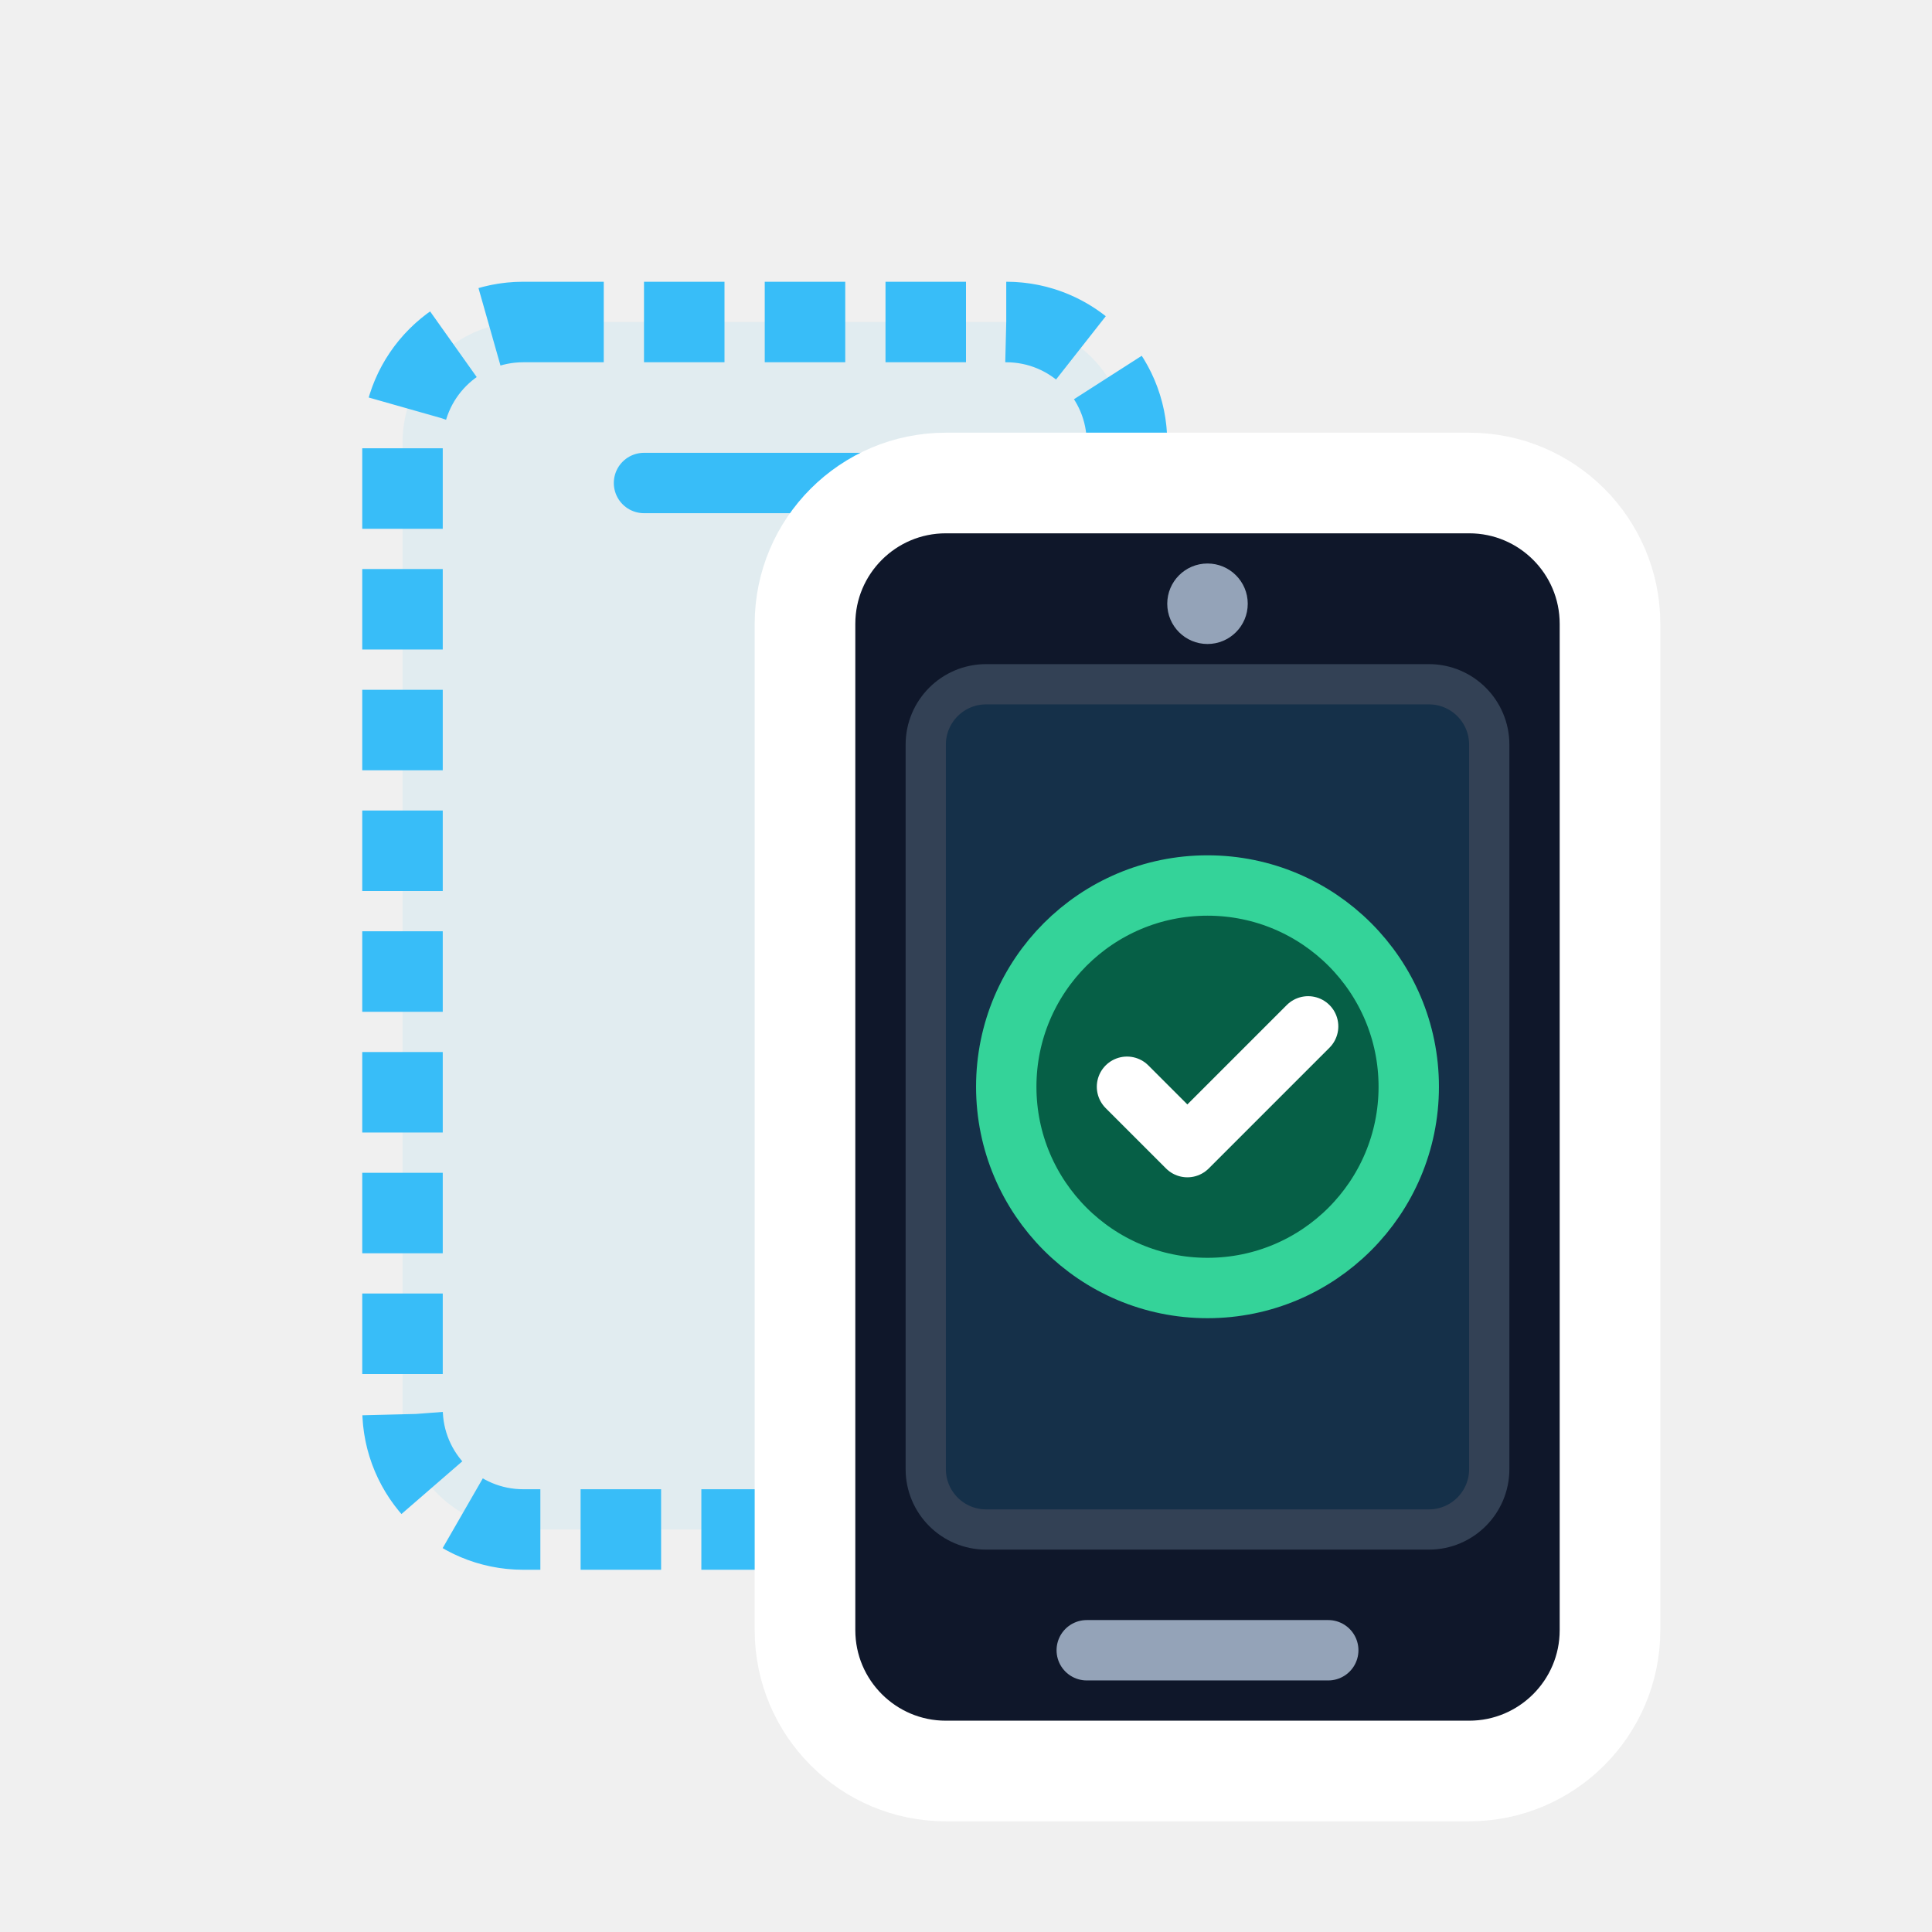
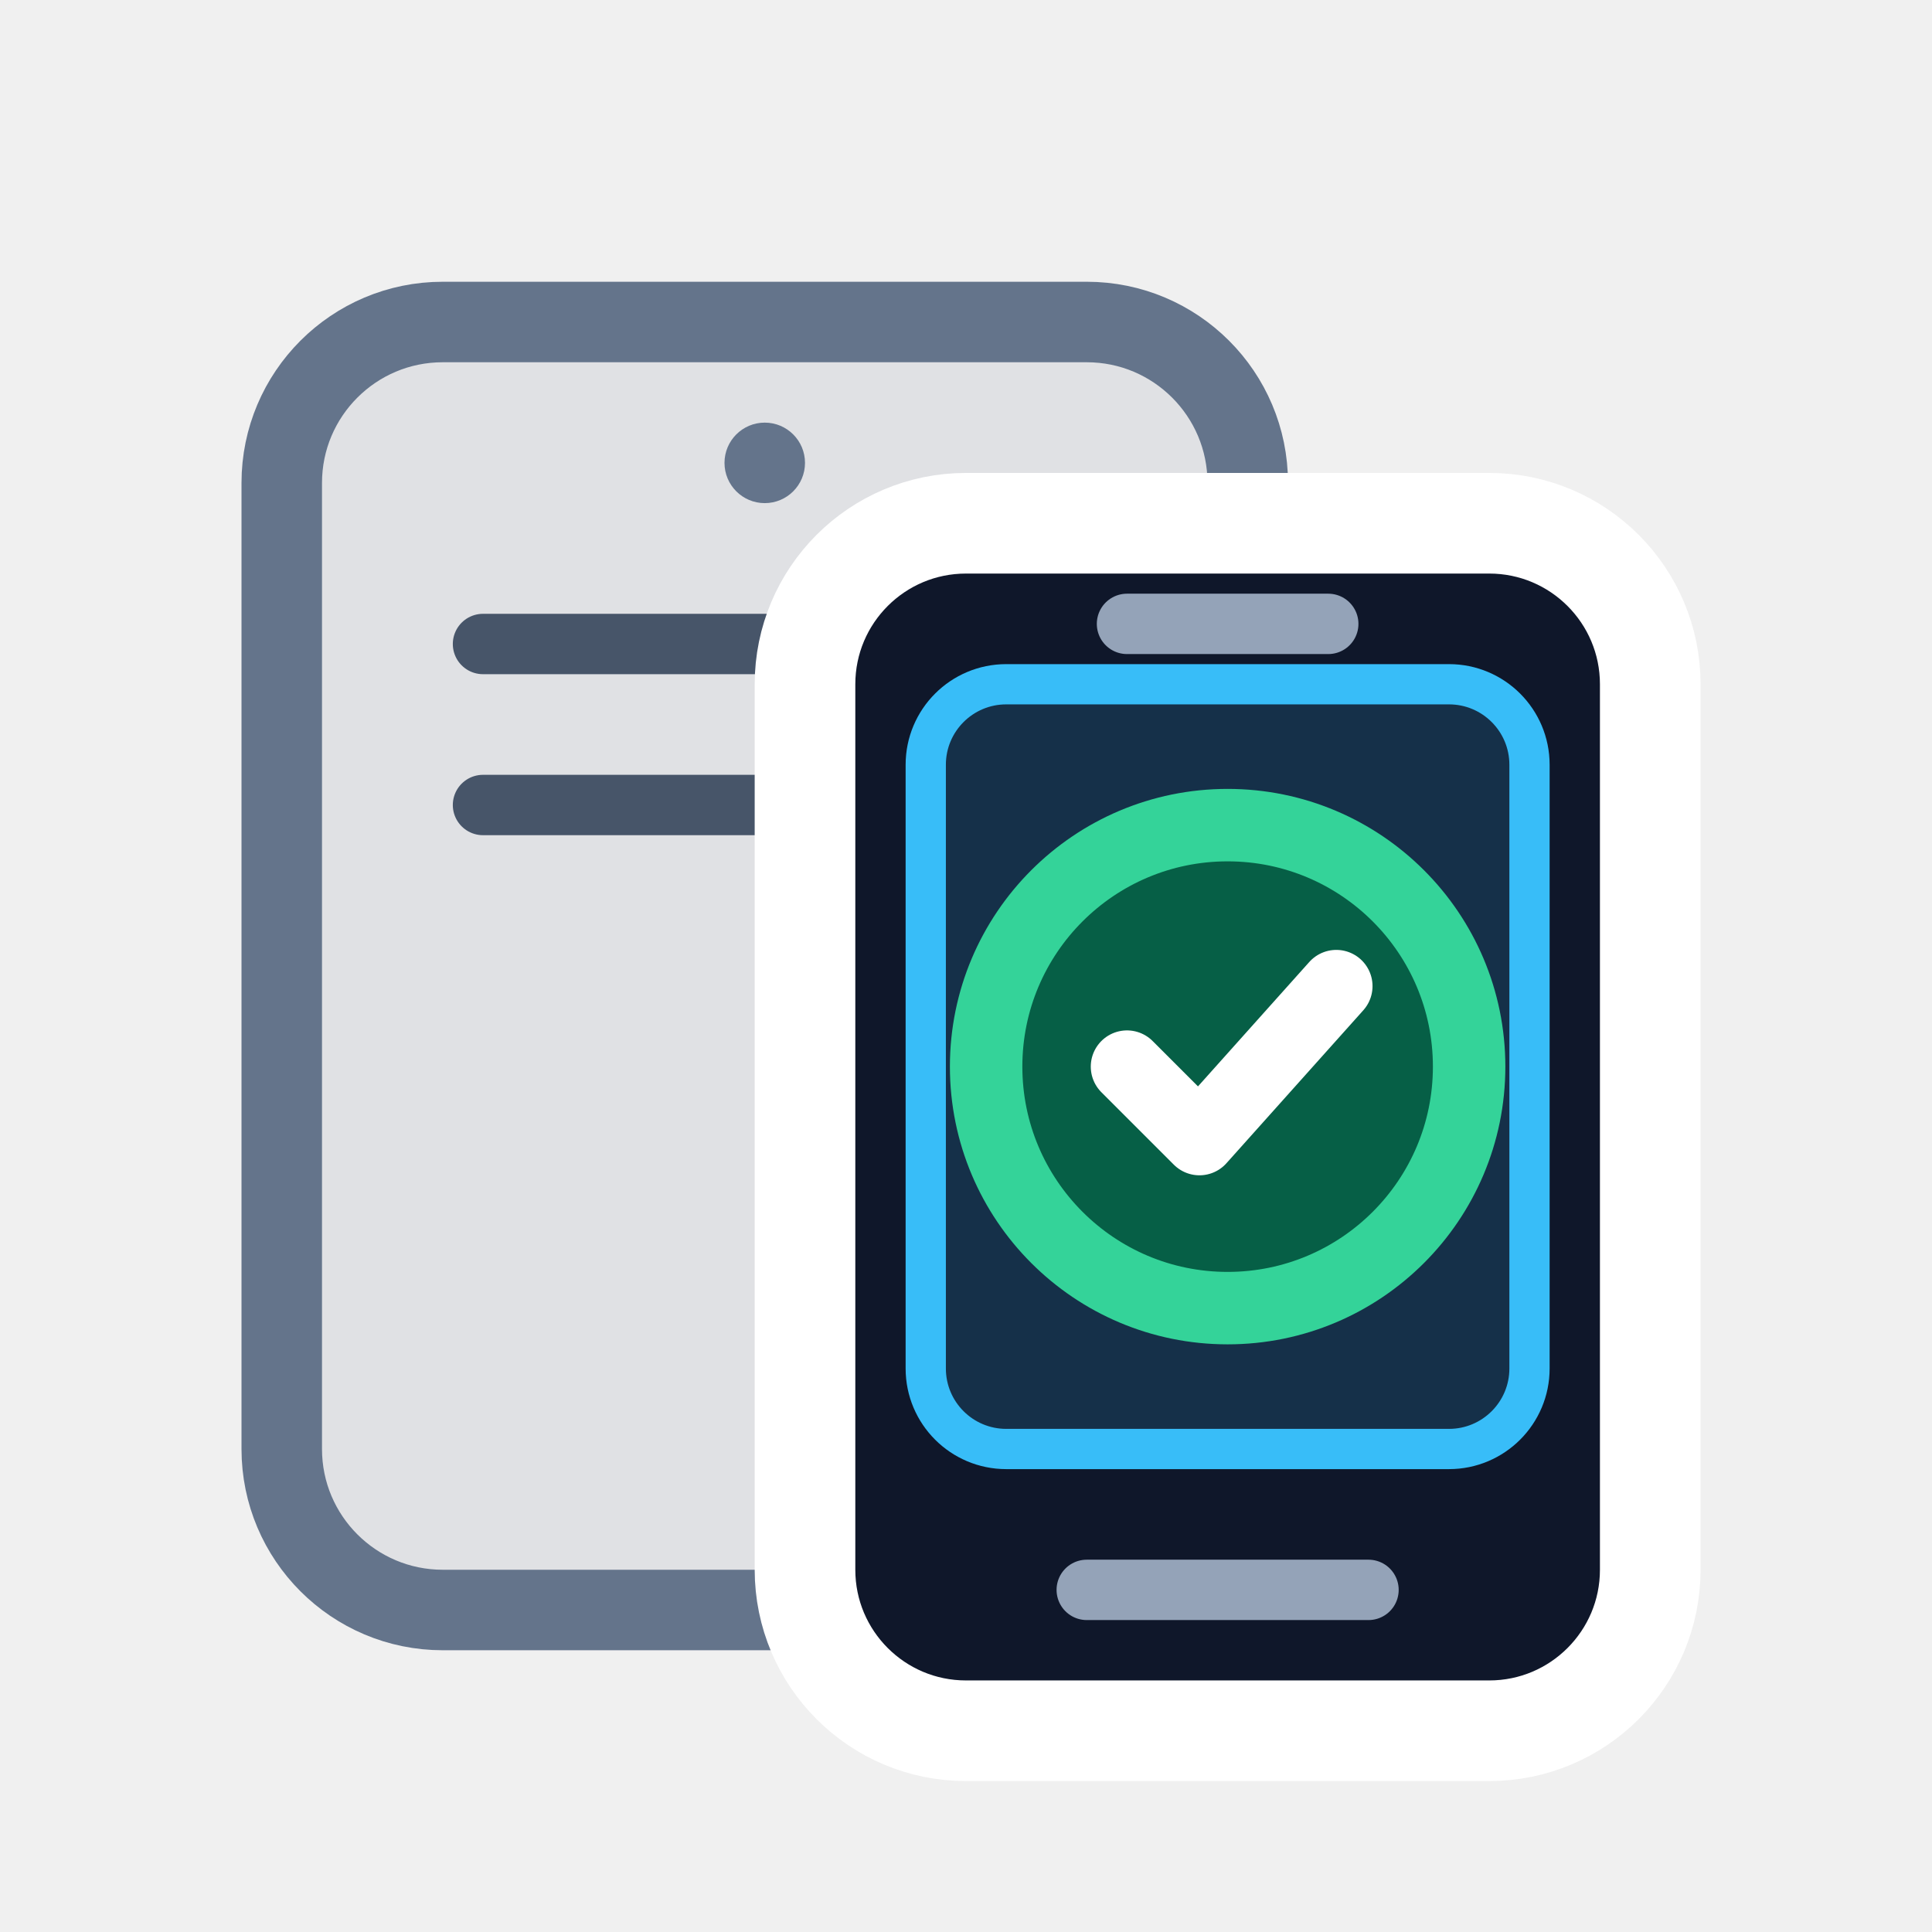
<svg xmlns="http://www.w3.org/2000/svg" width="48" height="48" viewBox="0 0 48 48" fill="none">
-   <rect x="10" y="8" width="18" height="30" rx="3" stroke="#38BDF8" stroke-width="2" stroke-dasharray="2 1" fill="rgba(56, 189, 248, 0.08)" />
-   <line x1="16" y1="12" x2="22" y2="12" stroke="#38BDF8" stroke-width="1.5" stroke-linecap="round" />
-   <rect x="20" y="12" width="20" height="32" rx="3.5" stroke="#FFFFFF" stroke-width="2.5" fill="#0F172A" />
-   <rect x="23" y="17" width="14" height="21" rx="1.5" fill="rgba(56, 189, 248, 0.15)" stroke="#334155" stroke-width="1" />
-   <circle cx="30" cy="15" r="1" fill="#94A3B8" />
-   <line x1="27" y1="41" x2="33" y2="41" stroke="#94A3B8" stroke-width="1.5" stroke-linecap="round" />
-   <circle cx="30" cy="27" r="5" fill="#065F46" stroke="#34D399" stroke-width="1.5" />
-   <polyline points="28,27 29.5,28.5 32.5,25.5" stroke="#FFFFFF" stroke-width="1.5" stroke-linecap="round" stroke-linejoin="round" />
+   <rect x="7" y="8" width="24" height="32" rx="4" stroke="#64748B" stroke-width="2" fill="rgba(100, 116, 139, 0.12)" />
+   <circle cx="19" cy="11.5" r="1" fill="#64748B" />
+   <line x1="12" y1="16" x2="22" y2="16" stroke="#475569" stroke-width="1.5" stroke-linecap="round" />
+   <line x1="12" y1="20" x2="19" y2="20" stroke="#475569" stroke-width="1.5" stroke-linecap="round" />
+   <rect x="20" y="13" width="21" height="30" rx="4" stroke="#FFFFFF" stroke-width="2.5" fill="#0F172A" />
+   <line x1="28" y1="15.5" x2="33" y2="15.5" stroke="#94A3B8" stroke-width="1.5" stroke-linecap="round" />
+   <rect x="23" y="17" width="15" height="19" rx="2" fill="rgba(56, 189, 248, 0.15)" stroke="#38BDF8" stroke-width="1" />
+   <line x1="27" y1="39.5" x2="34" y2="39.5" stroke="#94A3B8" stroke-width="1.5" stroke-linecap="round" />
+   <circle cx="30.5" cy="26.5" r="6" fill="#065F46" stroke="#34D399" stroke-width="1.8" />
+   <polyline points="28,26.5 29.8,28.3 33.2,24.5" stroke="#FFFFFF" stroke-width="1.8" stroke-linecap="round" stroke-linejoin="round" />
</svg>
